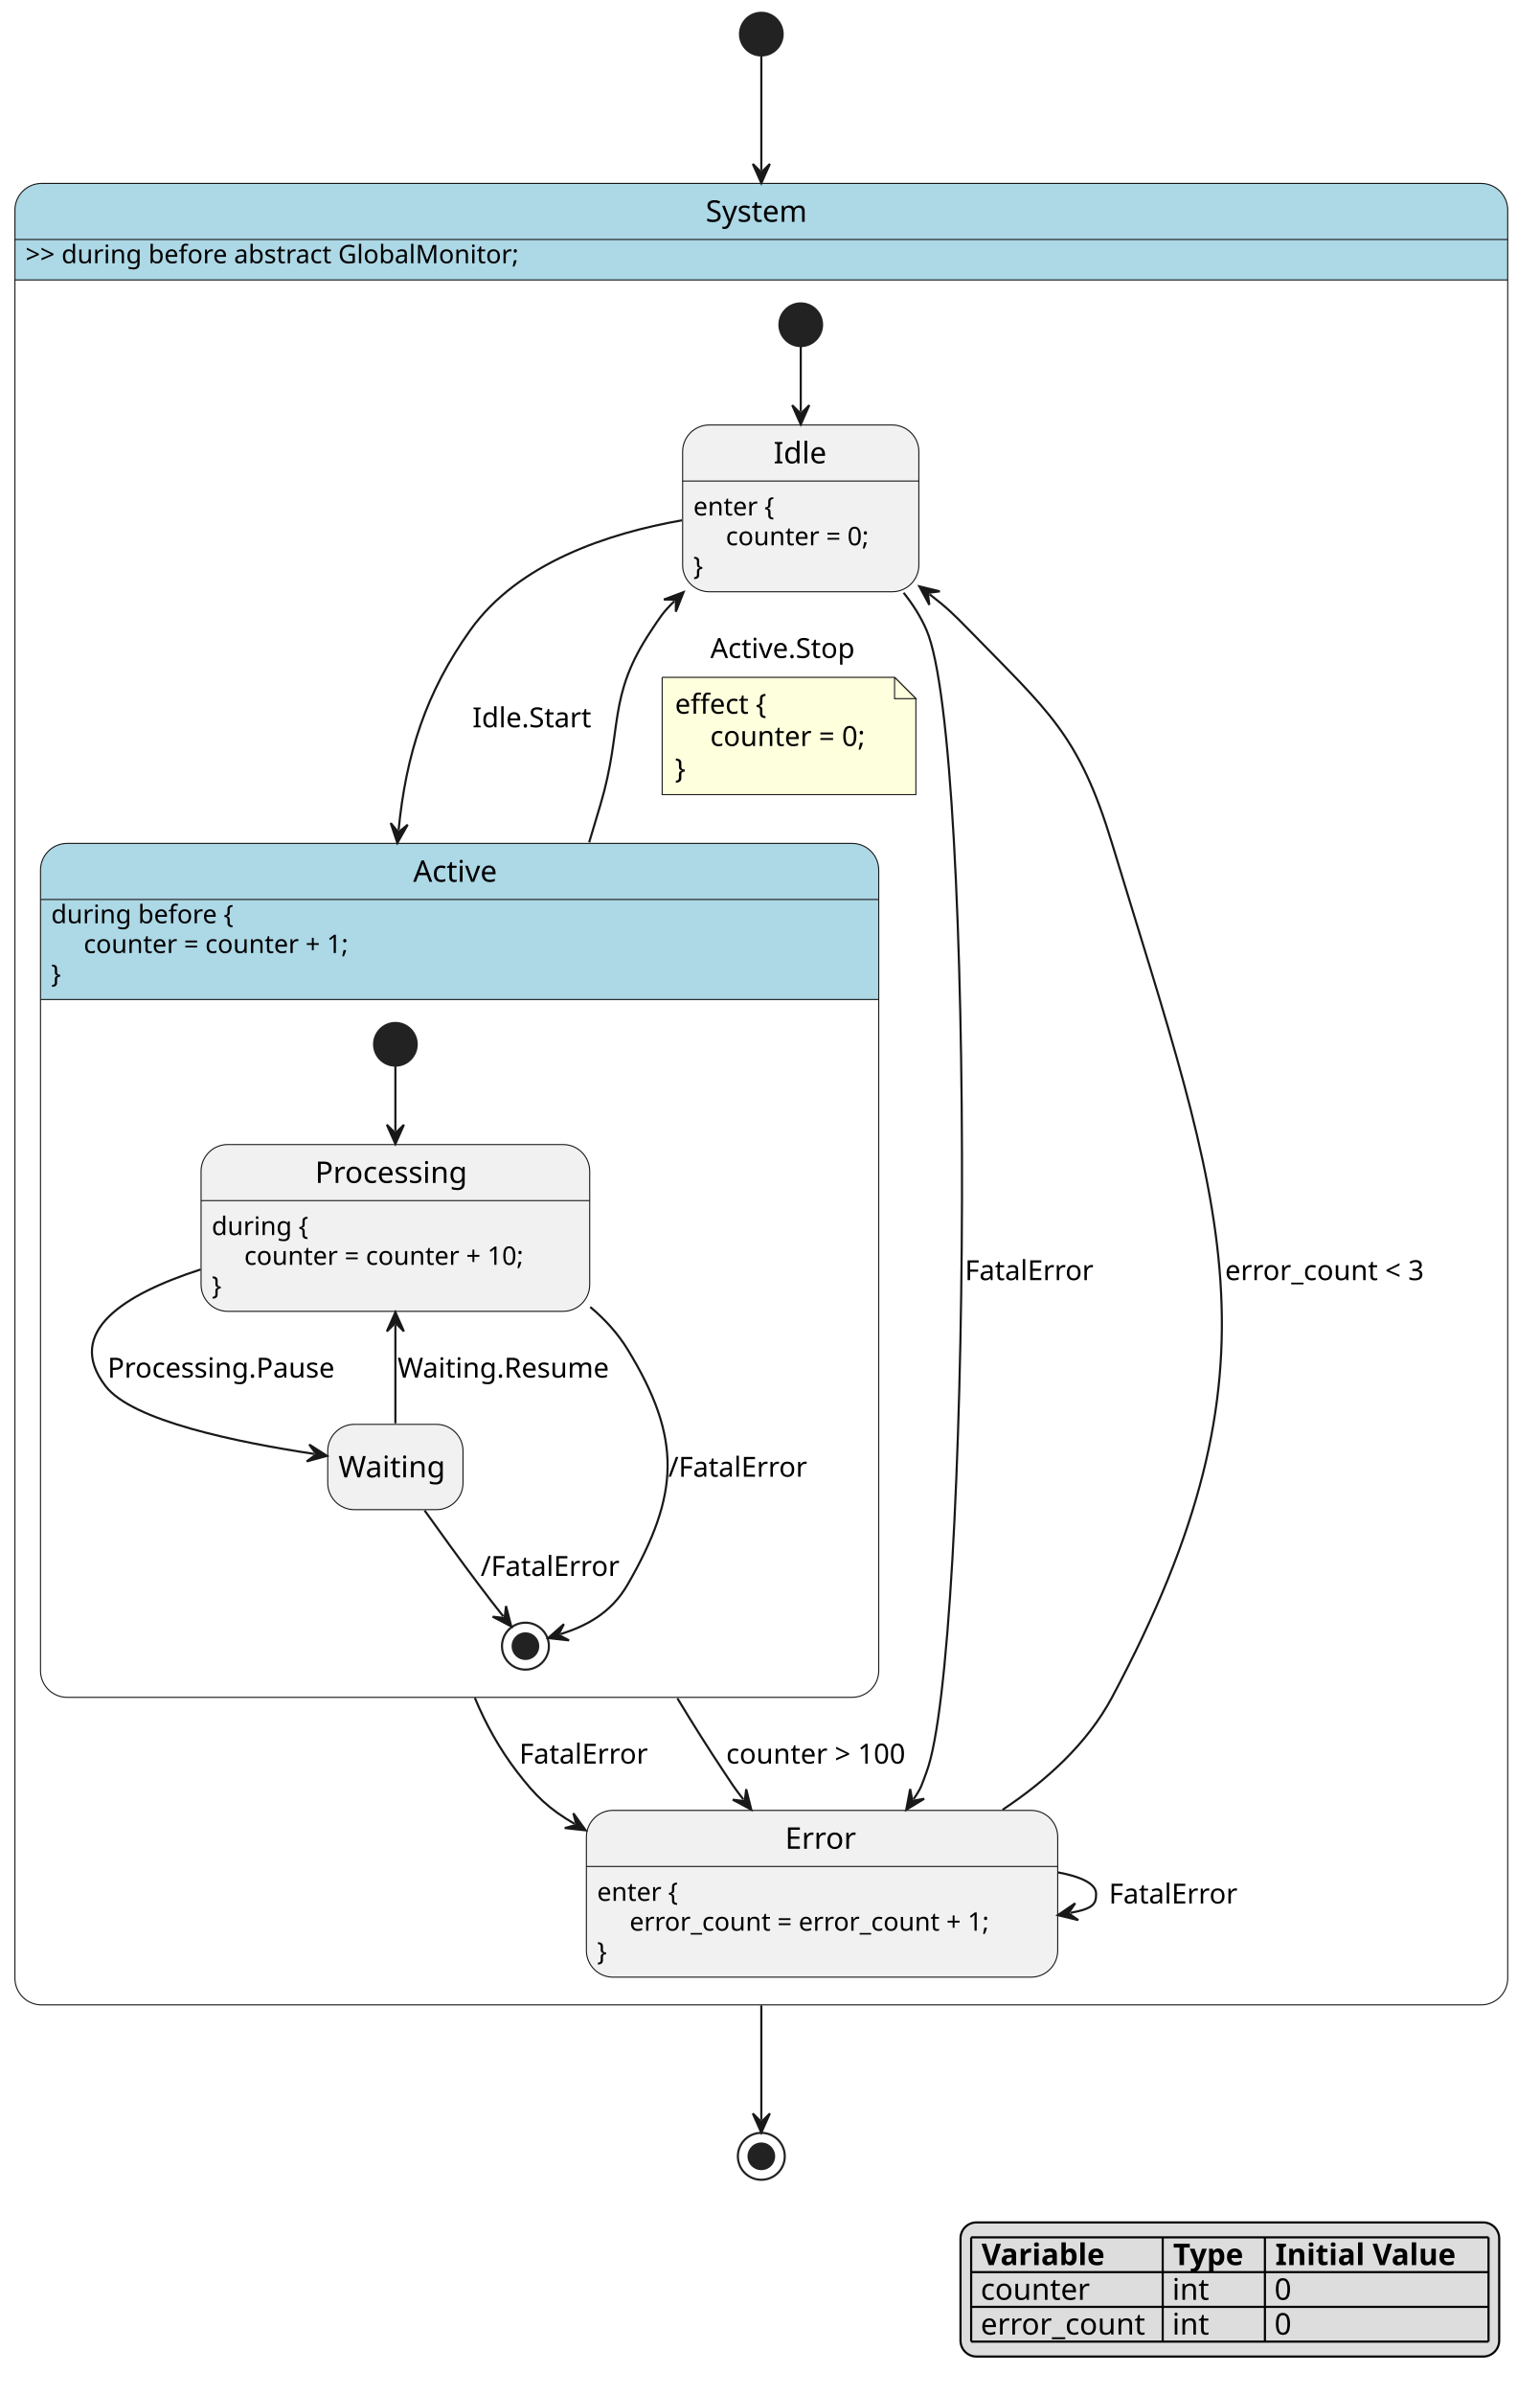
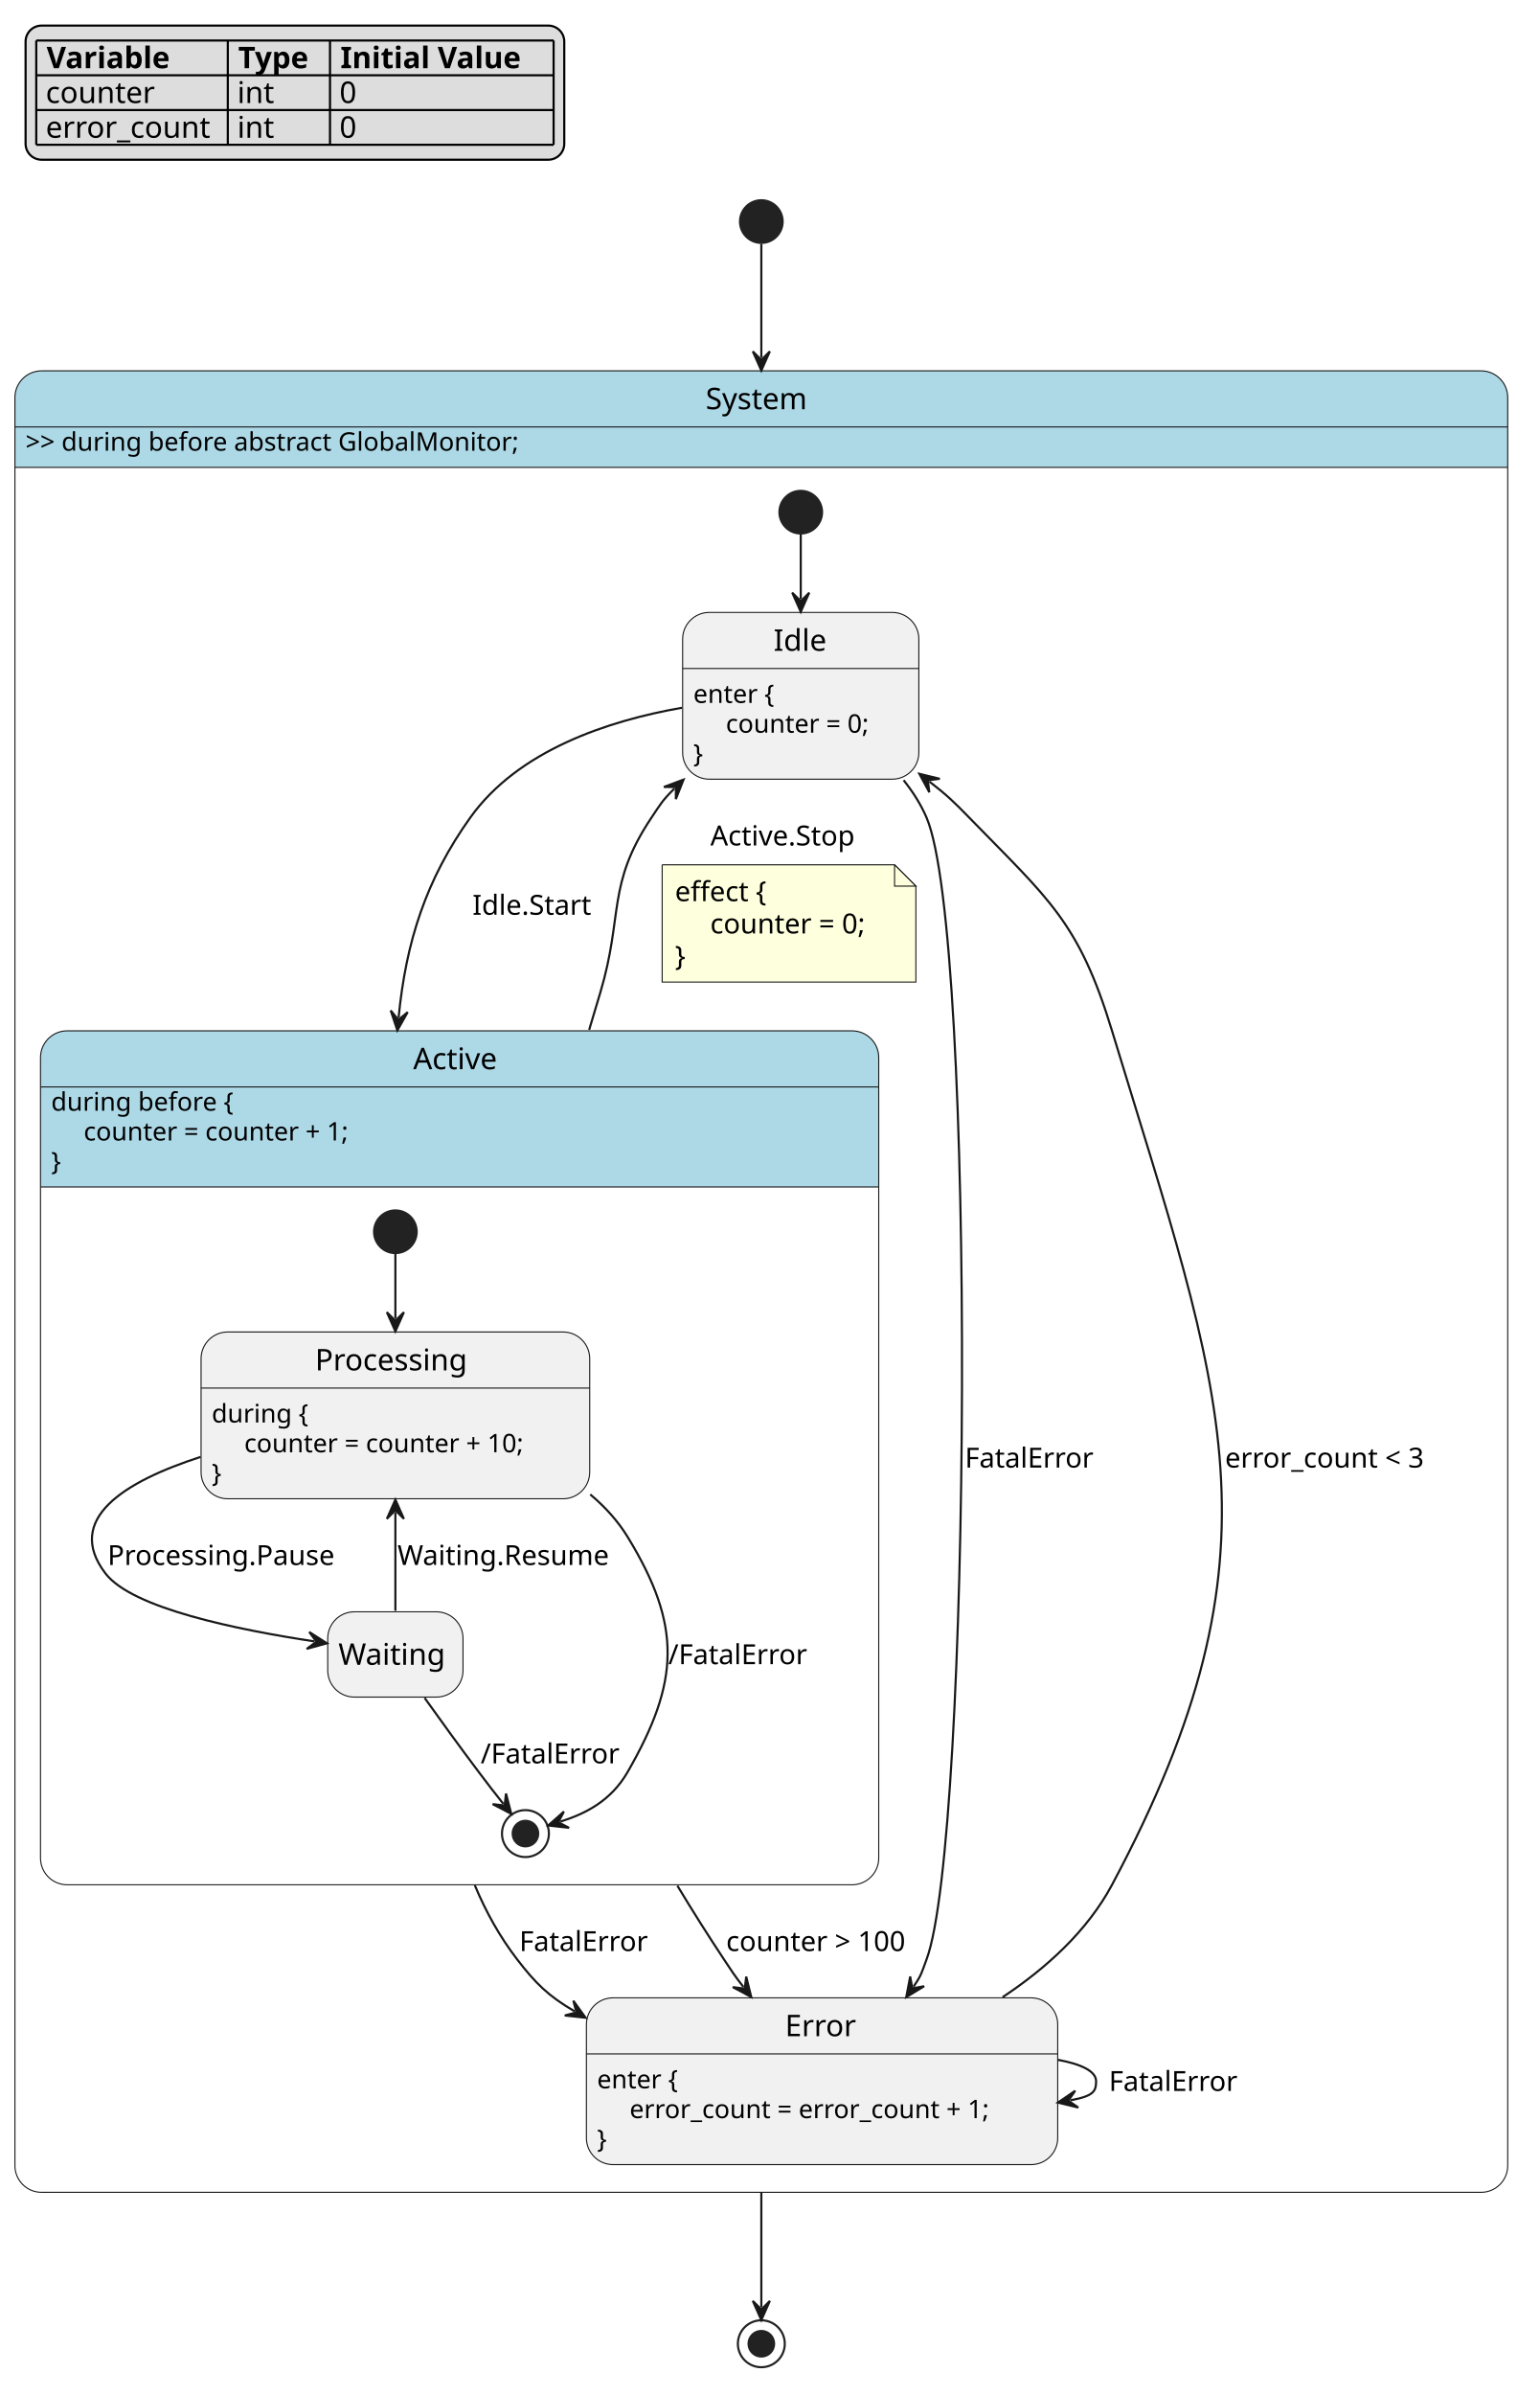
<svg xmlns="http://www.w3.org/2000/svg" contentStyleType="text/css" data-diagram-type="STATE" height="1123px" preserveAspectRatio="none" style="width:722px;height:1123px;background:#FFFFFF;" version="1.1" viewBox="0 0 722 1123" width="722px" zoomAndPan="magnify">
  <defs />
  <g>
-     <path d="M19.5,86 L694.671,86 A12.5,12.5 0 0 1 707.171,98.5 L707.171,131.266 L7,131.266 L7,98.5 A12.5,12.5 0 0 1 19.5,86" fill="#ADD8E6" />
-     <rect fill="none" height="854.079" rx="12.5" ry="12.5" style="stroke:#181818;stroke-width:0.5;" width="700.171" x="7" y="86" />
-     <line style="stroke:#181818;stroke-width:0.5;" x1="7" x2="707.171" y1="131.266" y2="131.266" />
-     <line style="stroke:#181818;stroke-width:0.5;" x1="7" x2="707.171" y1="112.297" y2="112.297" />
-     <text fill="#000000" font-family="sans-serif" font-size="14" lengthAdjust="spacing" textLength="52.206" x="330.982" y="103.995">System</text>
-     <text fill="#000000" font-family="sans-serif" font-size="12" lengthAdjust="spacing" textLength="250.418" x="12" y="123.436">&gt;&gt; during before abstract GlobalMonitor;</text>
+     <g class="legend" data-source-line="10">
+       <rect fill="#DDDDDD" height="62.891" rx="7.5" ry="7.5" style="stroke:#000000;stroke-width:1;" width="252.662" x="12" y="12" />
+       <text fill="#000000" font-family="sans-serif" font-size="14" font-weight="bold" lengthAdjust="spacing" textLength="65.748" x="21.874" y="31.995">Variable</text>
+       <text fill="#000000" font-family="sans-serif" font-size="14" font-weight="bold" lengthAdjust="spacing" textLength="38.192" x="111.719" y="31.995">Type</text>
+       <text fill="#000000" font-family="sans-serif" font-size="14" font-weight="bold" lengthAdjust="spacing" textLength="95.129" x="159.659" y="31.995">Initial Value</text>
+       <text fill="#000000" font-family="sans-serif" font-size="14" lengthAdjust="spacing" textLength="53.867" x="21.45" y="48.292">counter</text>
+       <text fill="#000000" font-family="sans-serif" font-size="14" lengthAdjust="spacing" textLength="18.252" x="111.295" y="48.292">int</text>
+       <text fill="#000000" font-family="sans-serif" font-size="14" lengthAdjust="spacing" textLength="8.907" x="159.235" y="48.292">0</text>
+       <text fill="#000000" font-family="sans-serif" font-size="14" lengthAdjust="spacing" textLength="80.944" x="21.45" y="64.589">error_count</text>
+       <text fill="#000000" font-family="sans-serif" font-size="14" lengthAdjust="spacing" textLength="18.252" x="111.295" y="64.589">int</text>
+       <text fill="#000000" font-family="sans-serif" font-size="14" lengthAdjust="spacing" textLength="8.907" x="159.235" y="64.589">0</text>
+       <line style="stroke:#000000;stroke-width:1;" x1="17" x2="259.662" y1="19" y2="19" />
+       <line style="stroke:#000000;stroke-width:1;" x1="17" x2="259.662" y1="35.297" y2="35.297" />
+       <line style="stroke:#000000;stroke-width:1;" x1="17" x2="259.662" y1="51.594" y2="51.594" />
+       <line style="stroke:#000000;stroke-width:1;" x1="17" x2="259.662" y1="67.891" y2="67.891" />
+       <line style="stroke:#000000;stroke-width:1;" x1="17" x2="17" y1="19" y2="67.891" />
+       <line style="stroke:#000000;stroke-width:1;" x1="106.845" x2="106.845" y1="19" y2="67.891" />
+       <line style="stroke:#000000;stroke-width:1;" x1="154.785" x2="154.785" y1="19" y2="67.891" />
+       <line style="stroke:#000000;stroke-width:1;" x1="259.662" x2="259.662" y1="19" y2="67.891" />
+     </g>
+     <path d="M19.5,173.891 L694.671,173.891 A12.5,12.5 0 0 1 707.171,186.391 L707.171,219.156 L7,219.156 L7,186.391 A12.5,12.5 0 0 1 19.5,173.891" fill="#ADD8E6" />
+     <rect fill="none" height="854.079" rx="12.5" ry="12.5" style="stroke:#181818;stroke-width:0.5;" width="700.171" x="7" y="173.891" />
+     <line style="stroke:#181818;stroke-width:0.5;" x1="7" x2="707.171" y1="219.156" y2="219.156" />
+     <line style="stroke:#181818;stroke-width:0.5;" x1="7" x2="707.171" y1="200.188" y2="200.188" />
+     <text fill="#000000" font-family="sans-serif" font-size="14" lengthAdjust="spacing" textLength="52.206" x="330.982" y="191.886">System</text>
+     <text fill="#000000" font-family="sans-serif" font-size="12" lengthAdjust="spacing" textLength="250.418" x="12" y="211.326">&gt;&gt; during before abstract GlobalMonitor;</text>
    <g class="entity" data-qualified-name="system.system__idle" id="ent0003">
-       <rect fill="#F1F1F1" height="78.203" rx="12.5" ry="12.5" style="stroke:#181818;stroke-width:0.5;" width="110.791" x="320.18" y="199.266" />
-       <line style="stroke:#181818;stroke-width:0.5;" x1="320.18" x2="430.971" y1="225.562" y2="225.562" />
-       <text fill="#000000" font-family="sans-serif" font-size="14" lengthAdjust="spacing" textLength="25.519" x="362.816" y="217.261">Idle</text>
-       <text fill="#000000" font-family="sans-serif" font-size="12" lengthAdjust="spacing" textLength="43.459" x="325.18" y="241.701">enter {</text>
-       <text fill="#000000" font-family="sans-serif" font-size="12" lengthAdjust="spacing" textLength="75.533" x="340.438" y="255.67">counter = 0;</text>
-       <text fill="#000000" font-family="sans-serif" font-size="12" lengthAdjust="spacing" textLength="7.635" x="325.18" y="269.639">}</text>
+       <rect fill="#F1F1F1" height="78.203" rx="12.5" ry="12.5" style="stroke:#181818;stroke-width:0.5;" width="110.791" x="320.18" y="287.156" />
+       <line style="stroke:#181818;stroke-width:0.5;" x1="320.18" x2="430.971" y1="313.453" y2="313.453" />
+       <text fill="#000000" font-family="sans-serif" font-size="14" lengthAdjust="spacing" textLength="25.519" x="362.816" y="305.151">Idle</text>
+       <text fill="#000000" font-family="sans-serif" font-size="12" lengthAdjust="spacing" textLength="43.459" x="325.18" y="329.592">enter {</text>
+       <text fill="#000000" font-family="sans-serif" font-size="12" lengthAdjust="spacing" textLength="75.533" x="340.438" y="343.56">counter = 0;</text>
+       <text fill="#000000" font-family="sans-serif" font-size="12" lengthAdjust="spacing" textLength="7.635" x="325.18" y="357.529">}</text>
    </g>
-     <path d="M31.5,395.466 L399.651,395.466 A12.5,12.5 0 0 1 412.151,407.966 L412.151,468.669 L19,468.669 L19,407.966 A12.5,12.5 0 0 1 31.5,395.466" fill="#ADD8E6" />
-     <rect fill="none" height="400.403" rx="12.5" ry="12.5" style="stroke:#181818;stroke-width:0.5;" width="393.151" x="19" y="395.466" />
-     <line style="stroke:#181818;stroke-width:0.5;" x1="19" x2="412.151" y1="468.669" y2="468.669" />
-     <line style="stroke:#181818;stroke-width:0.5;" x1="19" x2="412.151" y1="421.762" y2="421.762" />
-     <text fill="#000000" font-family="sans-serif" font-size="14" lengthAdjust="spacing" textLength="43.552" x="193.799" y="413.461">Active</text>
-     <text fill="#000000" font-family="sans-serif" font-size="12" lengthAdjust="spacing" textLength="92.859" x="24" y="432.901">during before {</text>
-     <text fill="#000000" font-family="sans-serif" font-size="12" lengthAdjust="spacing" textLength="139.389" x="39.258" y="446.87">counter = counter + 1;</text>
-     <text fill="#000000" font-family="sans-serif" font-size="12" lengthAdjust="spacing" textLength="7.635" x="24" y="460.839">}</text>
+     <path d="M31.5,483.356 L399.651,483.356 A12.5,12.5 0 0 1 412.151,495.856 L412.151,556.559 L19,556.559 L19,495.856 A12.5,12.5 0 0 1 31.5,483.356" fill="#ADD8E6" />
+     <rect fill="none" height="400.403" rx="12.5" ry="12.5" style="stroke:#181818;stroke-width:0.5;" width="393.151" x="19" y="483.356" />
+     <line style="stroke:#181818;stroke-width:0.5;" x1="19" x2="412.151" y1="556.559" y2="556.559" />
+     <line style="stroke:#181818;stroke-width:0.5;" x1="19" x2="412.151" y1="509.653" y2="509.653" />
+     <text fill="#000000" font-family="sans-serif" font-size="14" lengthAdjust="spacing" textLength="43.552" x="193.799" y="501.351">Active</text>
+     <text fill="#000000" font-family="sans-serif" font-size="12" lengthAdjust="spacing" textLength="92.859" x="24" y="520.792">during before {</text>
+     <text fill="#000000" font-family="sans-serif" font-size="12" lengthAdjust="spacing" textLength="139.389" x="39.258" y="534.76">counter = counter + 1;</text>
+     <text fill="#000000" font-family="sans-serif" font-size="12" lengthAdjust="spacing" textLength="7.635" x="24" y="548.729">}</text>
    <g class="entity" data-qualified-name="system.system__active.system__active__processing" id="ent0005">
-       <rect fill="#F1F1F1" height="78.203" rx="12.5" ry="12.5" style="stroke:#181818;stroke-width:0.5;" width="182.281" x="94.31" y="536.669" />
-       <line style="stroke:#181818;stroke-width:0.5;" x1="94.31" x2="276.591" y1="562.966" y2="562.966" />
-       <text fill="#000000" font-family="sans-serif" font-size="14" lengthAdjust="spacing" textLength="75.311" x="147.795" y="554.664">Processing</text>
-       <text fill="#000000" font-family="sans-serif" font-size="12" lengthAdjust="spacing" textLength="50.162" x="99.31" y="579.104">during {</text>
-       <text fill="#000000" font-family="sans-serif" font-size="12" lengthAdjust="spacing" textLength="147.023" x="114.568" y="593.073">counter = counter + 10;</text>
-       <text fill="#000000" font-family="sans-serif" font-size="12" lengthAdjust="spacing" textLength="7.635" x="99.31" y="607.042">}</text>
+       <rect fill="#F1F1F1" height="78.203" rx="12.5" ry="12.5" style="stroke:#181818;stroke-width:0.5;" width="182.281" x="94.31" y="624.559" />
+       <line style="stroke:#181818;stroke-width:0.5;" x1="94.31" x2="276.591" y1="650.856" y2="650.856" />
+       <text fill="#000000" font-family="sans-serif" font-size="14" lengthAdjust="spacing" textLength="75.311" x="147.795" y="642.554">Processing</text>
+       <text fill="#000000" font-family="sans-serif" font-size="12" lengthAdjust="spacing" textLength="50.162" x="99.31" y="666.995">during {</text>
+       <text fill="#000000" font-family="sans-serif" font-size="12" lengthAdjust="spacing" textLength="147.023" x="114.568" y="680.964">counter = counter + 10;</text>
+       <text fill="#000000" font-family="sans-serif" font-size="12" lengthAdjust="spacing" textLength="7.635" x="99.31" y="694.932">}</text>
    </g>
-     <rect fill="#F1F1F1" height="40" rx="12.5" ry="12.5" style="stroke:#181818;stroke-width:0.5;" width="63.45" x="153.72" y="667.869" />
-     <text fill="#000000" font-family="sans-serif" font-size="14" lengthAdjust="spacing" textLength="53.45" x="158.72" y="692.715">Waiting</text>
+     <rect fill="#F1F1F1" height="40" rx="12.5" ry="12.5" style="stroke:#181818;stroke-width:0.5;" width="63.45" x="153.72" y="755.759" />
+     <text fill="#000000" font-family="sans-serif" font-size="14" lengthAdjust="spacing" textLength="53.45" x="158.72" y="780.606">Waiting</text>
    <g class="end_entity" data-qualified-name="system.system__active..end.system__active" data-source-line="23" id="ent0002">
-       <ellipse cx="246.45" cy="771.869" fill="none" rx="11" ry="11" style="stroke:#222222;stroke-width:1;" />
-       <ellipse cx="246.45" cy="771.869" fill="#222222" rx="6" ry="6" style="stroke:#222222;stroke-width:1;" />
+       <ellipse cx="246.45" cy="859.759" fill="none" rx="11" ry="11" style="stroke:#222222;stroke-width:1;" />
+       <ellipse cx="246.45" cy="859.759" fill="#222222" rx="6" ry="6" style="stroke:#222222;stroke-width:1;" />
    </g>
    <g class="start_entity" data-qualified-name="system.system__active..start.system__active" data-source-line="25" id="ent0005">
-       <ellipse cx="185.45" cy="489.669" fill="#222222" rx="10" ry="10" style="stroke:#222222;stroke-width:1;" />
+       <ellipse cx="185.45" cy="577.559" fill="#222222" rx="10" ry="10" style="stroke:#222222;stroke-width:1;" />
    </g>
    <g class="link" data-entity-1="ent0005" data-entity-2="ent0002" data-link-type="dependency" data-source-line="23" id="lnk3">
-       <path d="M276.85,612.839 C283.73,618.599 289.79,625.239 294.45,632.869 C319.91,674.609 318.8,700.479 294.45,742.869 C286.47,756.759 274.379,762.595 262.839,766.255" fill="none" id="system__active__processing-to-*end*system__active" style="stroke:#181818;stroke-width:1;" />
-       <polygon fill="#181818" points="257.12,768.069,266.908,769.161,261.886,766.557,264.49,761.535,257.12,768.069" style="stroke:#181818;stroke-width:1;" />
-       <text fill="#000000" font-family="sans-serif" font-size="13" lengthAdjust="spacing" textLength="68.701" x="313.45" y="692.436">/FatalError</text>
+       <path d="M276.85,700.729 C283.73,706.489 289.79,713.129 294.45,720.759 C319.91,762.499 318.8,788.369 294.45,830.759 C286.47,844.649 274.379,850.486 262.839,854.145" fill="none" id="system__active__processing-to-*end*system__active" style="stroke:#181818;stroke-width:1;" />
+       <polygon fill="#181818" points="257.12,855.959,266.908,857.051,261.886,854.448,264.49,849.426,257.12,855.959" style="stroke:#181818;stroke-width:1;" />
+       <text fill="#000000" font-family="sans-serif" font-size="13" lengthAdjust="spacing" textLength="68.701" x="313.45" y="780.326">/FatalError</text>
    </g>
    <g class="link" data-entity-1="ent0006" data-entity-2="ent0002" data-link-type="dependency" data-source-line="24" id="lnk4">
-       <path d="M199.16,708.249 C206.55,718.599 215.89,731.509 224.45,742.869 C229.51,749.579 231.663,752.375 236.073,757.914" fill="none" id="system__active__waiting-to-*end*system__active" style="stroke:#181818;stroke-width:1;" />
-       <polygon fill="#181818" points="239.81,762.609,237.334,753.076,236.696,758.697,231.075,758.058,239.81,762.609" style="stroke:#181818;stroke-width:1;" />
-       <text fill="#000000" font-family="sans-serif" font-size="13" lengthAdjust="spacing" textLength="68.701" x="225.45" y="738.936">/FatalError</text>
+       <path d="M199.16,796.139 C206.55,806.489 215.89,819.399 224.45,830.759 C229.51,837.469 231.663,840.265 236.073,845.805" fill="none" id="system__active__waiting-to-*end*system__active" style="stroke:#181818;stroke-width:1;" />
+       <polygon fill="#181818" points="239.81,850.499,237.334,840.967,236.696,846.587,231.075,845.949,239.81,850.499" style="stroke:#181818;stroke-width:1;" />
+       <text fill="#000000" font-family="sans-serif" font-size="13" lengthAdjust="spacing" textLength="68.701" x="225.45" y="826.826">/FatalError</text>
    </g>
    <g class="link" data-entity-1="ent0005" data-entity-2="ent0005" data-link-type="dependency" data-source-line="25" id="lnk6">
-       <path d="M185.45,499.989 C185.45,508.879 185.45,516.889 185.45,530.389" fill="none" id="*start*system__active-to-system__active__processing" style="stroke:#181818;stroke-width:1;" />
-       <polygon fill="#181818" points="185.45,536.389,189.45,527.389,185.45,531.389,181.45,527.389,185.45,536.389" style="stroke:#181818;stroke-width:1;" />
+       <path d="M185.45,587.879 C185.45,596.769 185.45,604.779 185.45,618.279" fill="none" id="*start*system__active-to-system__active__processing" style="stroke:#181818;stroke-width:1;" />
+       <polygon fill="#181818" points="185.45,624.279,189.45,615.279,185.45,619.279,181.45,615.279,185.45,624.279" style="stroke:#181818;stroke-width:1;" />
    </g>
    <g class="link" data-entity-1="ent0005" data-entity-2="ent0006" data-link-type="dependency" data-source-line="26" id="lnk7">
-       <path d="M94.09,595.249 C58.34,606.799 30,624.419 49.45,649.869 C62,666.299 111.318,676.257 147.418,681.747" fill="none" id="system__active__processing-to-system__active__waiting" style="stroke:#181818;stroke-width:1;" />
-       <polygon fill="#181818" points="153.35,682.649,145.054,677.341,148.407,681.897,143.851,685.25,153.35,682.649" style="stroke:#181818;stroke-width:1;" />
-       <text fill="#000000" font-family="sans-serif" font-size="13" lengthAdjust="spacing" textLength="112.88" x="50.45" y="645.936">Processing.Pause</text>
+       <path d="M94.09,683.139 C58.34,694.689 30,712.309 49.45,737.759 C62,754.189 111.318,764.147 147.418,769.637" fill="none" id="system__active__processing-to-system__active__waiting" style="stroke:#181818;stroke-width:1;" />
+       <polygon fill="#181818" points="153.35,770.539,145.054,765.232,148.407,769.788,143.851,773.141,153.35,770.539" style="stroke:#181818;stroke-width:1;" />
+       <text fill="#000000" font-family="sans-serif" font-size="13" lengthAdjust="spacing" textLength="112.88" x="50.45" y="733.826">Processing.Pause</text>
    </g>
    <g class="link" data-entity-1="ent0006" data-entity-2="ent0005" data-link-type="dependency" data-source-line="27" id="lnk8">
-       <path d="M185.45,667.399 C185.45,652.989 185.45,638.889 185.45,621.279" fill="none" id="system__active__waiting-to-system__active__processing" style="stroke:#181818;stroke-width:1;" />
-       <polygon fill="#181818" points="185.45,615.279,181.45,624.279,185.45,620.279,189.45,624.279,185.45,615.279" style="stroke:#181818;stroke-width:1;" />
-       <text fill="#000000" font-family="sans-serif" font-size="13" lengthAdjust="spacing" textLength="106.469" x="186.45" y="645.936">Waiting.Resume</text>
+       <path d="M185.45,755.289 C185.45,740.879 185.45,726.779 185.45,709.169" fill="none" id="system__active__waiting-to-system__active__processing" style="stroke:#181818;stroke-width:1;" />
+       <polygon fill="#181818" points="185.45,703.169,181.45,712.169,185.45,708.169,189.45,712.169,185.45,703.169" style="stroke:#181818;stroke-width:1;" />
+       <text fill="#000000" font-family="sans-serif" font-size="13" lengthAdjust="spacing" textLength="106.469" x="186.45" y="733.826">Waiting.Resume</text>
    </g>
    <g class="entity" data-qualified-name="system.system__error" id="ent0007">
-       <rect fill="#F1F1F1" height="78.203" rx="12.5" ry="12.5" style="stroke:#181818;stroke-width:0.5;" width="221.065" x="275.04" y="848.876" />
-       <line style="stroke:#181818;stroke-width:0.5;" x1="275.04" x2="496.104" y1="875.173" y2="875.173" />
-       <text fill="#000000" font-family="sans-serif" font-size="14" lengthAdjust="spacing" textLength="34.679" x="368.233" y="866.871">Error</text>
-       <text fill="#000000" font-family="sans-serif" font-size="12" lengthAdjust="spacing" textLength="43.459" x="280.04" y="891.311">enter {</text>
-       <text fill="#000000" font-family="sans-serif" font-size="12" lengthAdjust="spacing" textLength="185.807" x="295.298" y="905.28">error_count = error_count + 1;</text>
-       <text fill="#000000" font-family="sans-serif" font-size="12" lengthAdjust="spacing" textLength="7.635" x="280.04" y="919.249">}</text>
+       <rect fill="#F1F1F1" height="78.203" rx="12.5" ry="12.5" style="stroke:#181818;stroke-width:0.5;" width="221.065" x="275.04" y="936.766" />
+       <line style="stroke:#181818;stroke-width:0.5;" x1="275.04" x2="496.104" y1="963.063" y2="963.063" />
+       <text fill="#000000" font-family="sans-serif" font-size="14" lengthAdjust="spacing" textLength="34.679" x="368.233" y="954.761">Error</text>
+       <text fill="#000000" font-family="sans-serif" font-size="12" lengthAdjust="spacing" textLength="43.459" x="280.04" y="979.202">enter {</text>
+       <text fill="#000000" font-family="sans-serif" font-size="12" lengthAdjust="spacing" textLength="185.807" x="295.298" y="993.17">error_count = error_count + 1;</text>
+       <text fill="#000000" font-family="sans-serif" font-size="12" lengthAdjust="spacing" textLength="7.635" x="280.04" y="1007.139">}</text>
    </g>
    <g class="start_entity" data-qualified-name="system..start.system" data-source-line="35" id="ent0012">
-       <ellipse cx="375.58" cy="152.266" fill="#222222" rx="10" ry="10" style="stroke:#222222;stroke-width:1;" />
+       <ellipse cx="375.58" cy="240.156" fill="#222222" rx="10" ry="10" style="stroke:#222222;stroke-width:1;" />
    </g>
    <g class="link" data-entity-1="ent0003" data-entity-2="ent0007" data-link-type="dependency" data-source-line="32" id="lnk9">
-       <path d="M423.83,277.946 C428.15,283.366 431.9,289.236 434.58,295.466 C458.03,350.136 455.47,775.176 434.58,830.876 C432.26,837.046 432.342,838.057 428.482,843.617" fill="none" id="system__idle-to-system__error" style="stroke:#181818;stroke-width:1;" />
-       <polygon fill="#181818" points="425.06,848.546,433.478,843.434,427.911,844.438,426.907,838.871,425.06,848.546" style="stroke:#181818;stroke-width:1;" />
-       <text fill="#000000" font-family="sans-serif" font-size="13" lengthAdjust="spacing" textLength="64.321" x="452.58" y="600.242">FatalError</text>
+       <path d="M423.83,365.836 C428.15,371.256 431.9,377.126 434.58,383.356 C458.03,438.026 455.47,863.066 434.58,918.766 C432.26,924.936 432.342,925.948 428.482,931.508" fill="none" id="system__idle-to-system__error" style="stroke:#181818;stroke-width:1;" />
+       <polygon fill="#181818" points="425.06,936.436,433.478,931.324,427.911,932.329,426.907,926.762,425.06,936.436" style="stroke:#181818;stroke-width:1;" />
+       <text fill="#000000" font-family="sans-serif" font-size="13" lengthAdjust="spacing" textLength="64.321" x="452.58" y="688.133">FatalError</text>
    </g>
    <g class="link" data-entity-1="ent0004" data-entity-2="ent0007" data-link-type="dependency" data-source-line="33" id="lnk10">
-       <path d="M222.71,796.116 C227.88,808.516 234.4,820.246 242.58,830.876 C251.19,842.076 257.186,848.024 269.506,855.205" fill="none" id="system__active-to-system__error" style="stroke:#181818;stroke-width:1;" />
-       <polygon fill="#181818" points="274.69,858.226,268.928,850.238,270.37,855.708,264.9,857.15,274.69,858.226" style="stroke:#181818;stroke-width:1;" />
-       <text fill="#000000" font-family="sans-serif" font-size="13" lengthAdjust="spacing" textLength="64.321" x="243.58" y="826.942">FatalError</text>
+       <path d="M222.71,884.006 C227.88,896.406 234.4,908.136 242.58,918.766 C251.19,929.966 257.186,935.915 269.506,943.095" fill="none" id="system__active-to-system__error" style="stroke:#181818;stroke-width:1;" />
+       <polygon fill="#181818" points="274.69,946.116,268.928,938.129,270.37,943.599,264.9,945.04,274.69,946.116" style="stroke:#181818;stroke-width:1;" />
+       <text fill="#000000" font-family="sans-serif" font-size="13" lengthAdjust="spacing" textLength="64.321" x="243.58" y="914.833">FatalError</text>
    </g>
    <g class="link" data-entity-1="ent0007" data-entity-2="ent0007" data-link-type="dependency" data-source-line="34" id="lnk11">
-       <path d="M496.18,877.946 C507.14,879.956 514.11,883.296 514.11,887.976 C514.11,892.656 513.042,894.913 502.082,896.923" fill="none" id="system__error-to-system__error" style="stroke:#181818;stroke-width:1;" />
-       <polygon fill="#181818" points="496.18,898.006,505.754,900.317,501.098,897.104,504.311,892.448,496.18,898.006" style="stroke:#181818;stroke-width:1;" />
-       <text fill="#000000" font-family="sans-serif" font-size="13" lengthAdjust="spacing" textLength="64.321" x="520.11" y="892.543">FatalError</text>
+       <path d="M496.18,965.836 C507.14,967.846 514.11,971.186 514.11,975.866 C514.11,980.546 513.042,982.804 502.082,984.814" fill="none" id="system__error-to-system__error" style="stroke:#181818;stroke-width:1;" />
+       <polygon fill="#181818" points="496.18,985.896,505.754,988.207,501.098,984.994,504.311,980.338,496.18,985.896" style="stroke:#181818;stroke-width:1;" />
+       <text fill="#000000" font-family="sans-serif" font-size="13" lengthAdjust="spacing" textLength="64.321" x="520.11" y="980.433">FatalError</text>
    </g>
    <g class="link" data-entity-1="ent0012" data-entity-2="ent0003" data-link-type="dependency" data-source-line="35" id="lnk13">
-       <path d="M375.58,162.586 C375.58,171.486 375.58,179.496 375.58,192.996" fill="none" id="*start*system-to-system__idle" style="stroke:#181818;stroke-width:1;" />
-       <polygon fill="#181818" points="375.58,198.996,379.58,189.996,375.58,193.996,371.58,189.996,375.58,198.996" style="stroke:#181818;stroke-width:1;" />
+       <path d="M375.58,250.476 C375.58,259.376 375.58,267.386 375.58,280.886" fill="none" id="*start*system-to-system__idle" style="stroke:#181818;stroke-width:1;" />
+       <polygon fill="#181818" points="375.58,286.886,379.58,277.886,375.58,281.886,371.58,277.886,375.58,286.886" style="stroke:#181818;stroke-width:1;" />
    </g>
    <g class="link" data-entity-1="ent0003" data-entity-2="ent0004" data-link-type="dependency" data-source-line="36" id="lnk14">
-       <path d="M319.86,243.976 C285.21,250.046 243.11,263.916 220.58,295.466 C199.82,324.536 190.432,353.594 186.952,389.294" fill="none" id="system__idle-to-system__active" style="stroke:#181818;stroke-width:1;" />
-       <polygon fill="#181818" points="186.37,395.266,191.224,386.696,186.855,390.289,183.262,385.92,186.37,395.266" style="stroke:#181818;stroke-width:1;" />
-       <text fill="#000000" font-family="sans-serif" font-size="13" lengthAdjust="spacing" textLength="59.585" x="221.58" y="341.033">Idle.Start</text>
+       <path d="M319.86,331.866 C285.21,337.936 243.11,351.806 220.58,383.356 C199.82,412.426 190.432,441.485 186.952,477.185" fill="none" id="system__idle-to-system__active" style="stroke:#181818;stroke-width:1;" />
+       <polygon fill="#181818" points="186.37,483.156,191.224,474.587,186.855,478.18,183.262,473.811,186.37,483.156" style="stroke:#181818;stroke-width:1;" />
+       <text fill="#000000" font-family="sans-serif" font-size="13" lengthAdjust="spacing" textLength="59.585" x="221.58" y="428.923">Idle.Start</text>
    </g>
    <g class="link" data-entity-1="ent0004" data-entity-2="ent0003" data-link-type="dependency" data-source-line="37" id="lnk15">
-       <path d="M276.34,394.976 C278.11,389.076 279.86,383.226 281.58,377.466 C292.43,341.076 284.45,327.026 305.58,295.466 C309.82,289.126 310.729,287.36 316.329,281.86" fill="none" id="system__active-to-system__idle" style="stroke:#181818;stroke-width:1;" />
-       <polygon fill="#181818" points="320.61,277.656,311.386,281.108,317.043,281.159,316.992,286.816,320.61,277.656" style="stroke:#181818;stroke-width:1;" />
-       <text fill="#000000" font-family="sans-serif" font-size="13" lengthAdjust="spacing" textLength="74.128" x="333.195" y="308.533">Active.Stop</text>
-       <path d="M310.58,317.598 L310.58,372.598 L429.58,372.598 L429.58,327.598 L419.58,317.598 L310.58,317.598" fill="#FEFFDD" style="stroke:#181818;stroke-width:0.5;" />
-       <path d="M419.58,317.598 L419.58,327.598 L429.58,327.598 L419.58,317.598" fill="#FEFFDD" style="stroke:#181818;stroke-width:0.5;" />
-       <text fill="#000000" font-family="sans-serif" font-size="13" lengthAdjust="spacing" textLength="49.797" x="316.58" y="334.665">effect {</text>
-       <text fill="#000000" font-family="sans-serif" font-size="13" lengthAdjust="spacing" textLength="81.828" x="333.109" y="349.798">counter = 0;</text>
-       <text fill="#000000" font-family="sans-serif" font-size="13" lengthAdjust="spacing" textLength="8.271" x="316.58" y="364.931">}</text>
+       <path d="M276.34,482.866 C278.11,476.966 279.86,471.116 281.58,465.356 C292.43,428.966 284.45,414.916 305.58,383.356 C309.82,377.016 310.729,375.25 316.329,369.75" fill="none" id="system__active-to-system__idle" style="stroke:#181818;stroke-width:1;" />
+       <polygon fill="#181818" points="320.61,365.546,311.386,368.999,317.043,369.05,316.992,374.706,320.61,365.546" style="stroke:#181818;stroke-width:1;" />
+       <text fill="#000000" font-family="sans-serif" font-size="13" lengthAdjust="spacing" textLength="74.128" x="333.195" y="396.423">Active.Stop</text>
+       <path d="M310.58,405.489 L310.58,460.489 L429.58,460.489 L429.58,415.489 L419.58,405.489 L310.58,405.489" fill="#FEFFDD" style="stroke:#181818;stroke-width:0.5;" />
+       <path d="M419.58,405.489 L419.58,415.489 L429.58,415.489 L419.58,405.489" fill="#FEFFDD" style="stroke:#181818;stroke-width:0.5;" />
+       <text fill="#000000" font-family="sans-serif" font-size="13" lengthAdjust="spacing" textLength="49.797" x="316.58" y="422.556">effect {</text>
+       <text fill="#000000" font-family="sans-serif" font-size="13" lengthAdjust="spacing" textLength="81.828" x="333.109" y="437.689">counter = 0;</text>
+       <text fill="#000000" font-family="sans-serif" font-size="13" lengthAdjust="spacing" textLength="8.271" x="316.58" y="452.822">}</text>
    </g>
    <g class="link" data-entity-1="ent0004" data-entity-2="ent0007" data-link-type="dependency" data-source-line="43" id="lnk16">
-       <path d="M317.73,796.336 C324.88,808.166 332.19,819.766 339.58,830.876 C343.48,836.746 344.195,838 348.685,843.77" fill="none" id="system__active-to-system__error-1" style="stroke:#181818;stroke-width:1;" />
-       <polygon fill="#181818" points="352.37,848.506,350,838.946,349.299,844.56,343.686,843.859,352.37,848.506" style="stroke:#181818;stroke-width:1;" />
-       <text fill="#000000" font-family="sans-serif" font-size="13" lengthAdjust="spacing" textLength="93.99" x="340.58" y="826.942">counter &gt; 100</text>
+       <path d="M317.73,884.226 C324.88,896.056 332.19,907.656 339.58,918.766 C343.48,924.636 344.195,925.891 348.685,931.661" fill="none" id="system__active-to-system__error-1" style="stroke:#181818;stroke-width:1;" />
+       <polygon fill="#181818" points="352.37,936.396,350,926.837,349.299,932.45,343.686,931.75,352.37,936.396" style="stroke:#181818;stroke-width:1;" />
+       <text fill="#000000" font-family="sans-serif" font-size="13" lengthAdjust="spacing" textLength="93.99" x="340.58" y="914.833">counter &gt; 100</text>
    </g>
    <g class="link" data-entity-1="ent0007" data-entity-2="ent0003" data-link-type="dependency" data-source-line="44" id="lnk17">
-       <path d="M470.26,848.566 C490.72,834.996 510,817.556 521.58,795.876 C605.37,638.876 573.34,565.736 521.58,395.466 C506.01,344.286 491.89,333.806 454.58,295.466 C447.54,288.236 444.209,284.983 435.959,278.613" fill="none" id="system__error-to-system__idle" style="stroke:#181818;stroke-width:1;" />
-       <polygon fill="#181818" points="431.21,274.946,435.889,283.612,435.168,278.001,440.778,277.28,431.21,274.946" style="stroke:#181818;stroke-width:1;" />
-       <text fill="#000000" font-family="sans-serif" font-size="13" lengthAdjust="spacing" textLength="102.591" x="574.58" y="600.242">error_count &lt; 3</text>
+       <path d="M470.26,936.456 C490.72,922.886 510,905.446 521.58,883.766 C605.37,726.766 573.34,653.626 521.58,483.356 C506.01,432.176 491.89,421.696 454.58,383.356 C447.54,376.126 444.209,372.873 435.959,366.503" fill="none" id="system__error-to-system__idle" style="stroke:#181818;stroke-width:1;" />
+       <polygon fill="#181818" points="431.21,362.836,435.889,371.503,435.168,365.892,440.778,365.171,431.21,362.836" style="stroke:#181818;stroke-width:1;" />
+       <text fill="#000000" font-family="sans-serif" font-size="13" lengthAdjust="spacing" textLength="102.591" x="574.58" y="688.133">error_count &lt; 3</text>
    </g>
    <g class="start_entity" data-qualified-name=".start." data-source-line="47" id="ent0018">
-       <ellipse cx="357.09" cy="16" fill="#222222" rx="10" ry="10" style="stroke:#222222;stroke-width:1;" />
+       <ellipse cx="357.09" cy="103.891" fill="#222222" rx="10" ry="10" style="stroke:#222222;stroke-width:1;" />
    </g>
    <g class="end_entity" data-qualified-name=".end." data-source-line="48" id="ent0020">
-       <ellipse cx="357.09" cy="1011.08" fill="none" rx="11" ry="11" style="stroke:#222222;stroke-width:1;" />
-       <ellipse cx="357.09" cy="1011.08" fill="#222222" rx="6" ry="6" style="stroke:#222222;stroke-width:1;" />
+       <ellipse cx="357.09" cy="1098.971" fill="none" rx="11" ry="11" style="stroke:#222222;stroke-width:1;" />
+       <ellipse cx="357.09" cy="1098.971" fill="#222222" rx="6" ry="6" style="stroke:#222222;stroke-width:1;" />
    </g>
    <g class="link" data-entity-1="ent0018" data-entity-2="ent0002" data-link-type="dependency" data-source-line="47" id="lnk19">
-       <path d="M357.09,26.45 C357.09,37.81 357.09,52.78 357.09,79.86" fill="none" id="*start*-to-system" style="stroke:#181818;stroke-width:1;" />
-       <polygon fill="#181818" points="357.09,85.86,361.09,76.86,357.09,80.86,353.09,76.86,357.09,85.86" style="stroke:#181818;stroke-width:1;" />
+       <path d="M357.09,114.341 C357.09,125.701 357.09,140.671 357.09,167.751" fill="none" id="*start*-to-system" style="stroke:#181818;stroke-width:1;" />
+       <polygon fill="#181818" points="357.09,173.751,361.09,164.751,357.09,168.751,353.09,164.751,357.09,173.751" style="stroke:#181818;stroke-width:1;" />
    </g>
    <g class="link" data-entity-1="ent0002" data-entity-2="ent0020" data-link-type="dependency" data-source-line="48" id="lnk21">
-       <path d="M357.09,940.32 C357.09,967.34 357.09,982.37 357.09,993.99" fill="none" id="system-to-*end*" style="stroke:#181818;stroke-width:1;" />
-       <polygon fill="#181818" points="357.09,999.99,361.09,990.99,357.09,994.99,353.09,990.99,357.09,999.99" style="stroke:#181818;stroke-width:1;" />
-     </g>
-     <g class="legend" data-source-line="10">
-       <rect fill="#DDDDDD" height="62.891" rx="7.5" ry="7.5" style="stroke:#000000;stroke-width:1;" width="252.662" x="450.509" y="1042.08" />
-       <text fill="#000000" font-family="sans-serif" font-size="14" font-weight="bold" lengthAdjust="spacing" textLength="65.748" x="460.383" y="1062.075">Variable</text>
-       <text fill="#000000" font-family="sans-serif" font-size="14" font-weight="bold" lengthAdjust="spacing" textLength="38.192" x="550.227" y="1062.075">Type</text>
-       <text fill="#000000" font-family="sans-serif" font-size="14" font-weight="bold" lengthAdjust="spacing" textLength="95.129" x="598.168" y="1062.075">Initial Value</text>
-       <text fill="#000000" font-family="sans-serif" font-size="14" lengthAdjust="spacing" textLength="53.867" x="459.959" y="1078.372">counter</text>
-       <text fill="#000000" font-family="sans-serif" font-size="14" lengthAdjust="spacing" textLength="18.252" x="549.804" y="1078.372">int</text>
-       <text fill="#000000" font-family="sans-serif" font-size="14" lengthAdjust="spacing" textLength="8.907" x="597.744" y="1078.372">0</text>
-       <text fill="#000000" font-family="sans-serif" font-size="14" lengthAdjust="spacing" textLength="80.944" x="459.959" y="1094.669">error_count</text>
-       <text fill="#000000" font-family="sans-serif" font-size="14" lengthAdjust="spacing" textLength="18.252" x="549.804" y="1094.669">int</text>
-       <text fill="#000000" font-family="sans-serif" font-size="14" lengthAdjust="spacing" textLength="8.907" x="597.744" y="1094.669">0</text>
-       <line style="stroke:#000000;stroke-width:1;" x1="455.509" x2="698.171" y1="1049.08" y2="1049.08" />
-       <line style="stroke:#000000;stroke-width:1;" x1="455.509" x2="698.171" y1="1065.377" y2="1065.377" />
-       <line style="stroke:#000000;stroke-width:1;" x1="455.509" x2="698.171" y1="1081.674" y2="1081.674" />
-       <line style="stroke:#000000;stroke-width:1;" x1="455.509" x2="698.171" y1="1097.971" y2="1097.971" />
-       <line style="stroke:#000000;stroke-width:1;" x1="455.509" x2="455.509" y1="1049.08" y2="1097.971" />
-       <line style="stroke:#000000;stroke-width:1;" x1="545.353" x2="545.353" y1="1049.08" y2="1097.971" />
-       <line style="stroke:#000000;stroke-width:1;" x1="593.294" x2="593.294" y1="1049.08" y2="1097.971" />
-       <line style="stroke:#000000;stroke-width:1;" x1="698.171" x2="698.171" y1="1049.08" y2="1097.971" />
+       <path d="M357.09,1028.211 C357.09,1055.231 357.09,1070.261 357.09,1081.881" fill="none" id="system-to-*end*" style="stroke:#181818;stroke-width:1;" />
+       <polygon fill="#181818" points="357.09,1087.881,361.09,1078.881,357.09,1082.881,353.09,1078.881,357.09,1087.881" style="stroke:#181818;stroke-width:1;" />
    </g>
  </g>
</svg>
